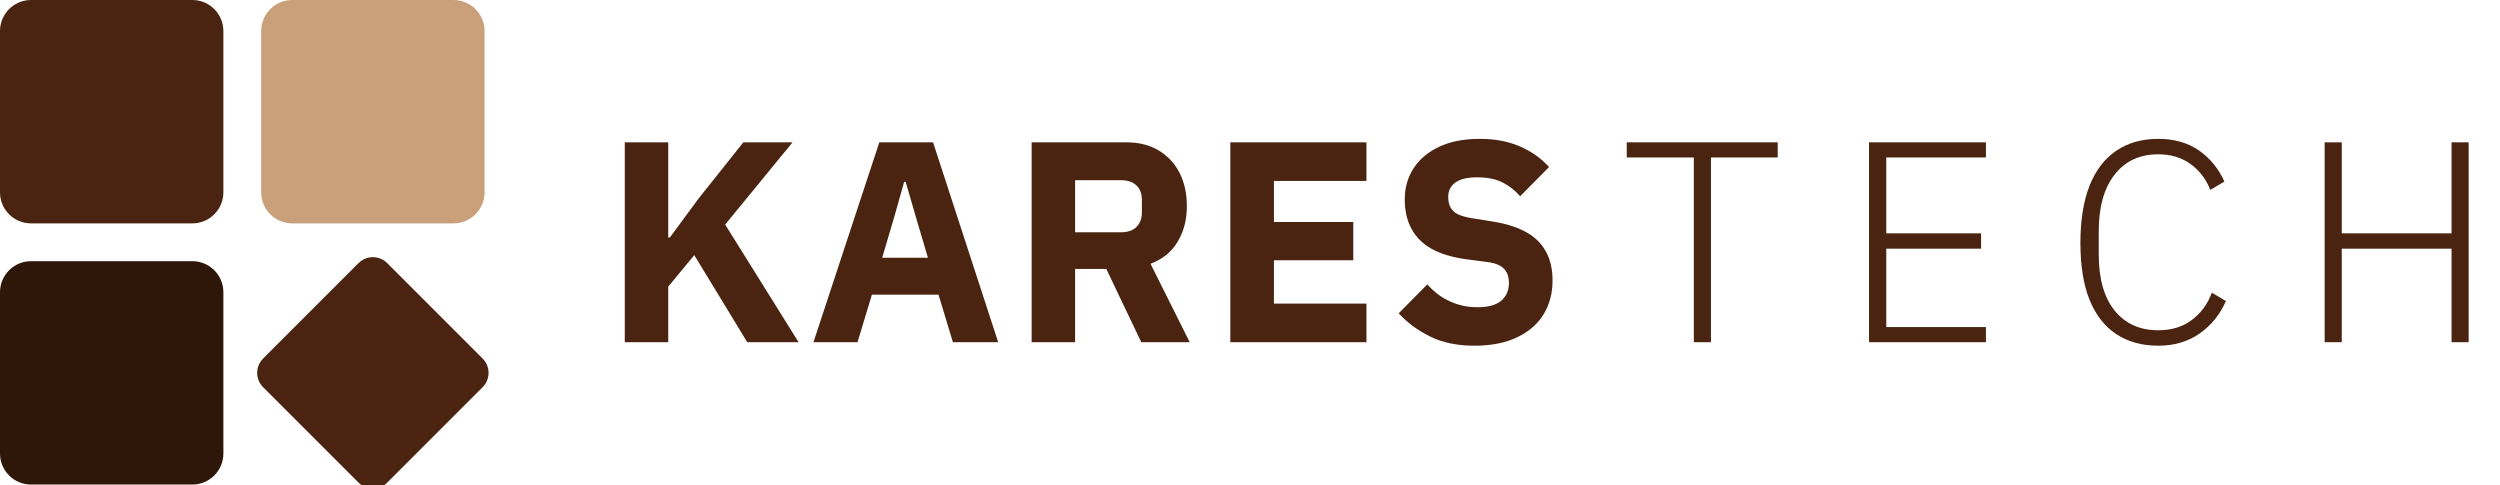
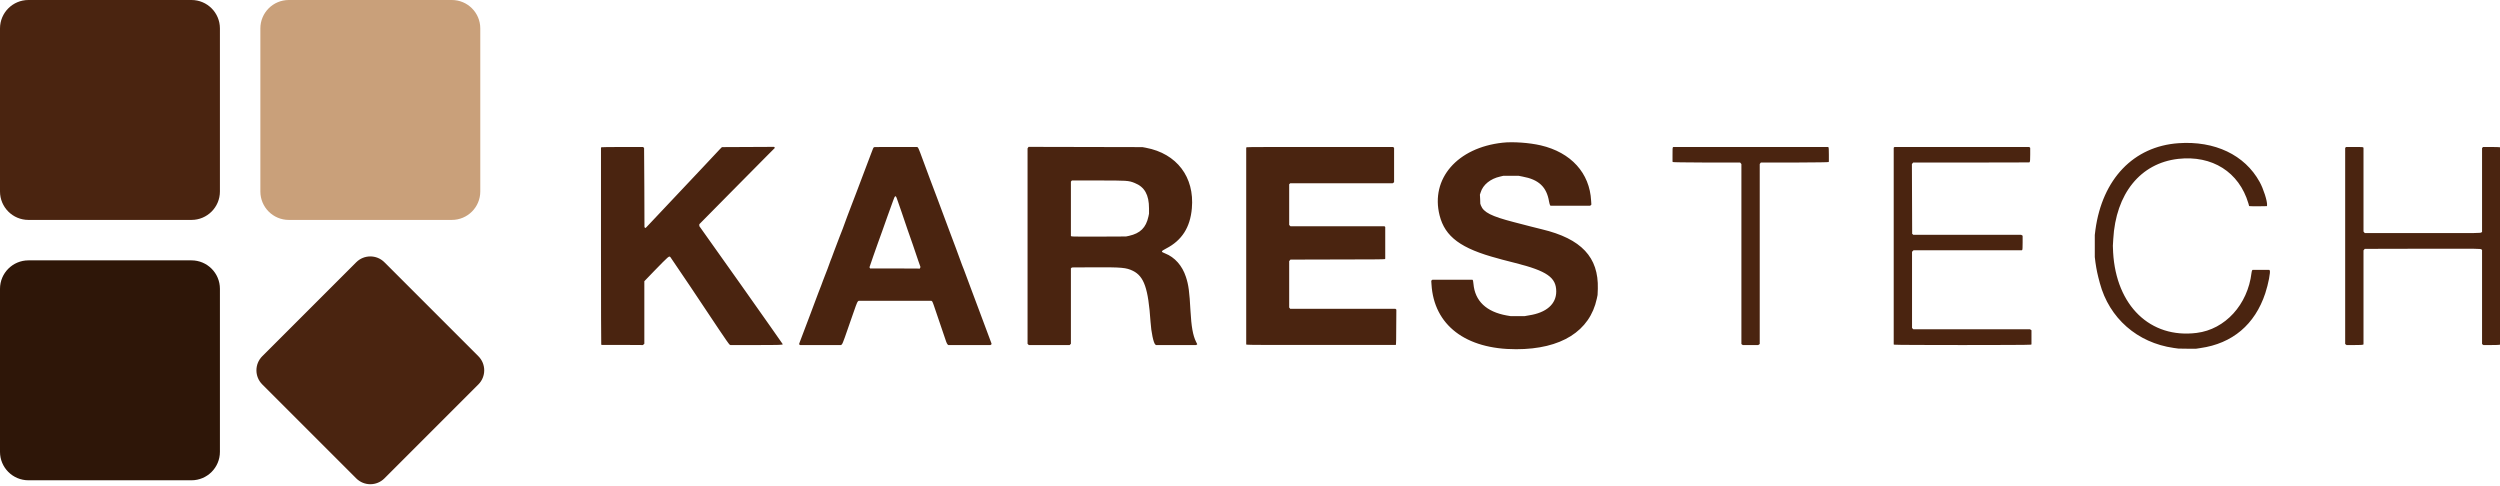
- <svg xmlns="http://www.w3.org/2000/svg" viewBox="0 0 1651 320" role="img" aria-label="KARES TECH">
-   <g transform="translate(0 0)">
-     <rect x="0.0" y="0.0" width="147.52" height="147.52" rx="20.5" fill="#4A2410" />
-     <rect x="172.48" y="0.0" width="147.52" height="147.52" rx="20.5" fill="#C9A07A" />
-     <rect x="0.0" y="172.48" width="147.52" height="147.52" rx="20.5" fill="#2E1608" />
-     <rect x="188.3" y="188.3" width="115.88" height="115.88" rx="13.37" fill="#4A2410" transform="rotate(45 246.24 246.24)" />
-     <path fill="#4A2410" d="M493.5 226 458.5 168.5 441.3 189.3V226H412.6V94H441.3V131.3V156.8H442.4L461.2 131.3L490.9 94H523.4L478.9 148.3L527.4 226ZM659.2 226H629.3L619.8 194.6H575.8L566.3 226H537.2L580.7 94H616.2ZM612.8 170.2 604.7 142.8 598.1 120.1H597.1L590.7 142.8L582.6 170.2ZM710 177.6V226H681.3V94H743.9Q756.2 94 765.1 99.3Q774 104.6 778.9 114Q783.8 123.5 783.8 136.2Q783.8 149.4 777.8 159.5Q771.9 169.6 759.8 174.2L785.7 226H753.7L730.6 177.6ZM710 153.4H740.3Q744.6 153.4 747.7 151.9Q750.7 150.4 752.4 147.4Q754.1 144.5 754.1 140.3V132Q754.1 127.7 752.4 124.8Q750.7 122 747.7 120.5Q744.6 119 740.3 119H710ZM902.4 226H812.5V94H902.4V119.5H841.3V146.6H893.7V171.9H841.3V200.5H902.4ZM973.8 228.3Q956.6 228.3 944.4 222.2Q932.2 216.2 923.7 206.9L942.6 187.8Q949.3 195.4 957.7 199.1Q966.1 202.9 975.7 202.9Q986.3 202.9 991.4 198.6Q996.5 194.2 996.5 187Q996.5 183.4 995.3 180.5Q994.1 177.6 990.8 175.6Q987.5 173.6 981.2 172.9L968.2 171.2Q954.4 169.3 945.4 164.3Q936.4 159.2 932.1 151Q927.7 142.8 927.7 131.8Q927.7 119.9 933.7 110.9Q939.6 101.9 950.7 96.8Q961.7 91.7 977.2 91.7Q992.2 91.7 1003.5 96.6Q1014.9 101.4 1023 110.3L1003.9 129.6Q999.2 124.1 992.5 120.6Q985.8 117.1 975.5 117.1Q965.9 117.1 961.2 120.5Q956.4 123.9 956.4 129.9Q956.4 134.5 958.1 137.3Q959.7 140.1 963.2 141.7Q966.7 143.2 972.1 144.1L985.2 146.2Q998.8 148.3 1007.7 153.2Q1016.6 158.1 1020.9 166.1Q1025.3 174 1025.3 185.3Q1025.3 198 1019.3 207.7Q1013.4 217.3 1001.8 222.8Q990.3 228.3 973.8 228.3Z" />
-     <path fill="#4A2410" d="M1174 104H1129.9V226H1118.6V104H1074.3V94H1174ZM1311.5 226H1234.3V94H1311.5V104H1245.7V154.1H1308.3V164.2H1245.7V216H1311.5ZM1425.3 228.3Q1409.1 228.3 1397.5 220.6Q1386 213 1379.9 197.9Q1373.9 182.9 1373.9 160.4Q1373.9 138.1 1379.9 122.7Q1386 107.4 1397.5 99.6Q1409.1 91.7 1425.3 91.7Q1441 91.7 1452.1 99.3Q1463.1 106.9 1469 119.9L1459.7 125.4Q1455.4 114.6 1446.6 108.3Q1437.8 101.9 1425.3 101.9Q1407 101.9 1396.5 115.3Q1386 128.6 1386 153V167.9Q1386 192.1 1396.5 205.1Q1407 218.1 1425.3 218.1Q1438.6 218.1 1447.5 211.3Q1456.5 204.6 1460.7 193.3L1470 198.8Q1464.1 212.2 1452.7 220.2Q1441.2 228.3 1425.3 228.3ZM1619 226V164.2H1546.5V226H1535.2V94H1546.5V154.1H1619V94H1630.3V226Z" />
-   </g>
+ <svg xmlns="http://www.w3.org/2000/svg" viewBox="0 0 1978 384" role="img" aria-label="KARES TECH">
+   <rect width="174" height="174" rx="22.5" fill="#4A2410" />
+   <rect x="206" width="174" height="174" rx="22.5" fill="#C9A07A" />
+   <rect y="206" width="174" height="174" rx="22.5" fill="#2E1608" />
+   <rect x="224.66" y="224.66" width="136.68" height="136.68" rx="15.77" fill="#4A2410" transform="rotate(45 293 293)" />
+   <path fill="#4A2410" fill-rule="evenodd" d="M1188.9 112.9c-35.9 3.9-57.2 28.5-49.9 57.5c4.3 17 16.9 26.3 46.3 34.1c1.1 .3 2.6 .7 3.2 .9c.6 .2 5.3 1.4 10.5 2.7c24.9 6.3 32.3 11.4 32.3 22.5c0 10-7.8 16.8-21.5 18.9l-3.4 .6l-5.6 0l-5.7 0l-3-.5c-16.1-2.9-25.1-11.4-26.3-25c-.1-1.4-.4-2.8-.5-3l-.4-.3l-15.8 0l-15.8 0l-.4 .4l-.5 .4l.2 2.9c1.9 32.2 27 51.4 67 51.3c35.6 0 58.3-14.3 63.8-40l.6-2.9l.2-4.9c.7-25-13-39.6-44.3-47.1c-2.6-.6-6.6-1.6-8.8-2.2c-2.2-.6-5.7-1.5-7.7-2c-2.1-.5-4.7-1.2-5.8-1.5c-17.7-4.6-23.8-7.7-25.9-13.1l-.5-1.5l-.1-3.5l-.2-3.6l.6-1.8c1.8-6 7.7-10.8 15.4-12.5l2.5-.6l6.1 0l6.1 0l3 .6c12.8 2.3 19.1 8.2 21 19.7c.3 1.4 .6 2.7 .8 2.9l.4 .5l15.7 0l15.7 0l.4-.5l.5-.4l-.2-3c-1.1-22-15.9-38.3-39.9-43.9c-9.1-2.1-22.1-3-30.1-2.1M1723.6 113.3c-35.5 2.5-60.2 28.3-65.7 68.5l-.5 4.1l0 8.7l0 8.8l.5 4.1c.9 6.2 1.6 9.5 3.5 16.5c7.4 27.7 29.6 47.2 58.5 51.3l3.7 .5l7 .1l7 0l3.3-.5c25.4-3.6 43.2-18.6 51.4-43.4c2.4-7.3 4.3-17.1 3.5-18.1l-.4-.4l-6.5 0l-6.6 0l-.4 .4c-.2 .3-.4 1.2-.5 2c-3 25.1-20.8 44.7-43.4 47.5c-36.7 4.6-63.7-21.5-66.1-63.7l-.2-5.2l.3-5.2c2-36.1 21.5-60.2 51.4-63.6c26.9-3 48.1 10.4 55.5 35.1l.6 2.2l.6 .1c.3 .1 3.5 .1 7 .1l6.5-.1l.1-.8c.3-3-2.9-13.1-5.9-18.4c-11.8-21.4-35.5-32.6-64.2-30.6M475.9 116.5l-.4 .3l0 77.7c0 48.5 .1 77.8 .2 78l.3 .4l16.4 0l16.3 .1l.5-.5l.6-.5l0-24.8l0-24.7l7.7-8c11.9-12.2 11.8-12.1 12.9-11.1c.2 .2 7.2 10.5 15.5 22.9c8.3 12.4 18.6 27.9 22.9 34.3c4.6 6.9 8.1 11.9 8.5 12.1l.6 .3l20.2 0c19.6 0 21.2-.1 21.2-.7c0-.2-14.9-21.2-33-46.9l-33-46.5l0-.7l0-.8l24.1-24.4c13.3-13.4 26.8-27 29.9-30.2l5.8-5.8l-.3-.4l-.4-.4l-20.6 .1l-20.6 .1l-1.7 1.7c-.9 1-7 7.5-13.6 14.5c-14.4 15.3-22.3 23.7-32.9 34.9c-4.3 4.6-8.9 9.4-10 10.6l-2.2 2.3l-.5-.3l-.4-.3l-.1-31.4l-.2-31.4l-.5-.4l-.4-.3l-16.2 0c-10.5 0-16.3 .1-16.6 .2M691.6 116.4c-.5 .2-1 1.2-2.3 4.9c-.7 1.8-1.8 4.8-2.5 6.6c-2.3 6.1-7.9 20.7-9.3 24.6c-.8 2.1-2.5 6.6-3.8 9.9c-1.2 3.3-2.8 7.4-3.5 9.2c-.6 1.8-2.2 6-3.4 9.3c-1.3 3.3-2.5 6.4-2.7 6.9c-.9 2.5-2.3 6.2-4.4 11.6c-1.2 3.3-2.3 6.3-2.5 6.6c-.1 .3-1.2 3.3-2.4 6.6c-1.3 3.3-2.9 7.5-3.6 9.3c-.6 1.8-2.2 5.9-3.5 9.2c-1.2 3.3-2.8 7.5-3.5 9.3c-.6 1.8-1.9 5.1-2.8 7.5c-1.5 4-7.2 18.9-8.6 22.7l-.6 1.7l.4 .4l.5 .3l16.2 0l16.2 0l.6-.6c.4-.3 1.1-2.1 2.3-5.4c1.7-5.1 3.7-10.7 6.1-17.5c.8-2.3 2-5.6 2.6-7.4c.8-2.2 1.4-3.5 1.7-3.7l.6-.4l28.8 0l28.7 0l.6 .4c.2 .3 .9 1.7 1.3 3.1c1.4 4.1 9.1 26.6 9.8 28.8c.3 1 .9 2 1.2 2.3l.5 .4l16.7 0l16.7 0l.4-.4l.5-.3l-.3-1c-.6-1.6-9.5-25.6-9.9-26.5c-.2-.5-2.6-7-5.4-14.4c-2.8-7.4-5.6-15-6.3-16.9c-.7-1.8-1.3-3.5-1.5-3.8c-.1-.3-2.3-6.2-4.8-13.1c-2.6-6.8-4.8-12.9-5-13.3c-.2-.5-2.5-6.5-5-13.4c-2.6-6.9-4.8-12.9-5-13.4c-.4-.9-10.7-28.4-13.3-35.6c-.8-2.1-1.6-4-1.9-4.2l-.5-.4l-16.9 0c-9.3 0-17.1 0-17.2 .1M813.4 116.8l-.4 .6l0 77.3l0 77.3l.5 .5l.5 .5l16.1 0l16.2 0l.5-.5l.5-.5l0-29.8l0-29.9l.4-.3l.4-.4l16.9-.1c22.8-.1 26 .2 31.4 2.8c8.8 4.4 12.1 13.8 13.9 40.3c.5 8.2 2.4 17 3.8 18l.5 .4l15.9 0l15.9 0l.4-.3l.5-.3l-1-2c-2.5-5.1-3.7-12-4.4-24.6c-.8-14.9-1.5-20.4-3.6-26.7c-2.9-8.9-8.8-15.6-16.5-18.6c-3.5-1.4-3.4-1.6 .9-3.9c12.4-6.4 19-16.7 20.3-31.8c2.2-24.7-11.9-43.3-36.4-47.9l-2.7-.5l-45.1-.1l-45-.1l-.4 .6M986.4 116.5l-.4 .3l0 77.8l0 77.9l.5 .2c.3 .2 18.8 .3 59.1 .2l58.7 0l.2-.4c.1-.2 .2-5.8 .2-13.9l.1-13.6l-.4-.4l-.4-.3l-41.6 0l-41.6 0l-.4-.5l-.4-.5l0-18.4l0-18.3l.5-.6l.5-.6l37.1-.1c26.9 0 37.3-.1 37.6-.3l.3-.3l0-12.6l0-12.5l-.3-.3l-.3-.3l-37.2 0l-37.2 0l-.5-.5l-.5-.5l0-16.1l0-16.1l.4-.4l.4-.4l40.5 0l40.6 0l.5-.4l.6-.4l0-13.6l0-13.6l-.4-.4l-.4-.3l-57.7 0c-38.7 0-57.8 0-58.1 .2M1323.6 116.6c-.3 .2-.3 1.8-.3 5.8l0 5.5l.3 .3c.2 .2 7.9 .3 26.8 .4l26.4 0l.5 .6l.5 .6l0 71.2l0 71.2l.5 .4l.6 .4l6.1 0l6.1 0l.6-.4l.6-.4l0-71.2l0-71.2l.4-.6l.5-.6l26.6 0c18.8-.1 26.6-.2 26.9-.4l.3-.3l0-5.5c0-4-.1-5.6-.3-5.8l-.3-.3l-61.3 0l-61.2 0l-.3 .3M1498.6 116.6l-.3 .3l0 77.8l0 77.8l.4 .2c.7 .4 107.4 .4 108.1 0l.5-.2l0-5.6l0-5.6l-.6-.4l-.6-.4l-46.2 0l-46.1 0l-.5-.5l-.5-.5l0-30.1l0-30.2l.6-.6l.6-.6l42.8 0l42.9 0l.3-.3c.2-.2 .3-1.8 .3-5.7l0-5.5l-.6-.4l-.6-.3l-42.6 0l-42.7 0l-.4-.4l-.5-.4l-.1-27.6l-.1-27.6l.5-.6l.5-.6l46 0l45.9-.1l.3-.4c.3-.3 .4-1.9 .4-5.8l0-5.3l-.4-.4l-.4-.3l-53.3 0l-53.3 0l-.3 .3M1855.9 116.6l-.4 .4l0 77.6l0 77.6l.6 .4l.5 .4l6.2 0c3.8 0 6.4-.1 6.7-.3l.5-.2l0-37.2l0-37.2l.5-.6l.5-.6l45.2-.1c46-.1 46.5-.1 47.2 .6l.4 .4l0 37.2l0 37.2l.5 .4l.6 .4l6 0c3.3 0 6.4-.1 6.7-.2l.7-.3l0-77.9l0-77.8l-.5-.3c-.3-.1-3-.2-6.9-.2l-6.3 0l-.4 .4l-.4 .5l0 33.1l0 33.2l-.4 .3c-.7 .7-1.2 .7-47.2 .6l-45.2 0l-.5-.6l-.5-.6l0-33.2l0-33.1l-.3-.3c-.2-.3-2.1-.3-6.9-.3l-6.5 0l-.4 .3M847.7 143.2l-.4 .5l0 21.5l0 21.5l.5 .3c.3 .2 6.9 .2 21.8 .2l21.3-.1l2.4-.5c8.9-2 13.4-6.5 15.3-15.1l.5-2.4l0-4.2c0-10.8-3.5-17-11.3-20.1c-4.9-2-6-2-29.7-2l-20 0l-.4 .4M707.9 155.7c-.3 .4-1.2 2.8-5.9 15.9c-1.1 3.2-2.9 8.3-4 11.3c-1.1 3-2.6 7.4-3.5 9.7c-.8 2.4-2.4 6.8-3.5 9.9c-1.1 3.1-2.2 6.4-2.5 7.3l-.6 1.7l.3 .4l.2 .5l19.7 0l19.7 .1l.2-.6l.3-.6l-1.8-5.1c-.9-2.8-2.9-8.4-4.2-12.4c-1.4-4.1-3.3-9.4-4.1-11.7c-3.3-9.9-6.6-19.3-8.2-23.9c-1-3-1.3-3.4-2.1-2.5" />
</svg>
